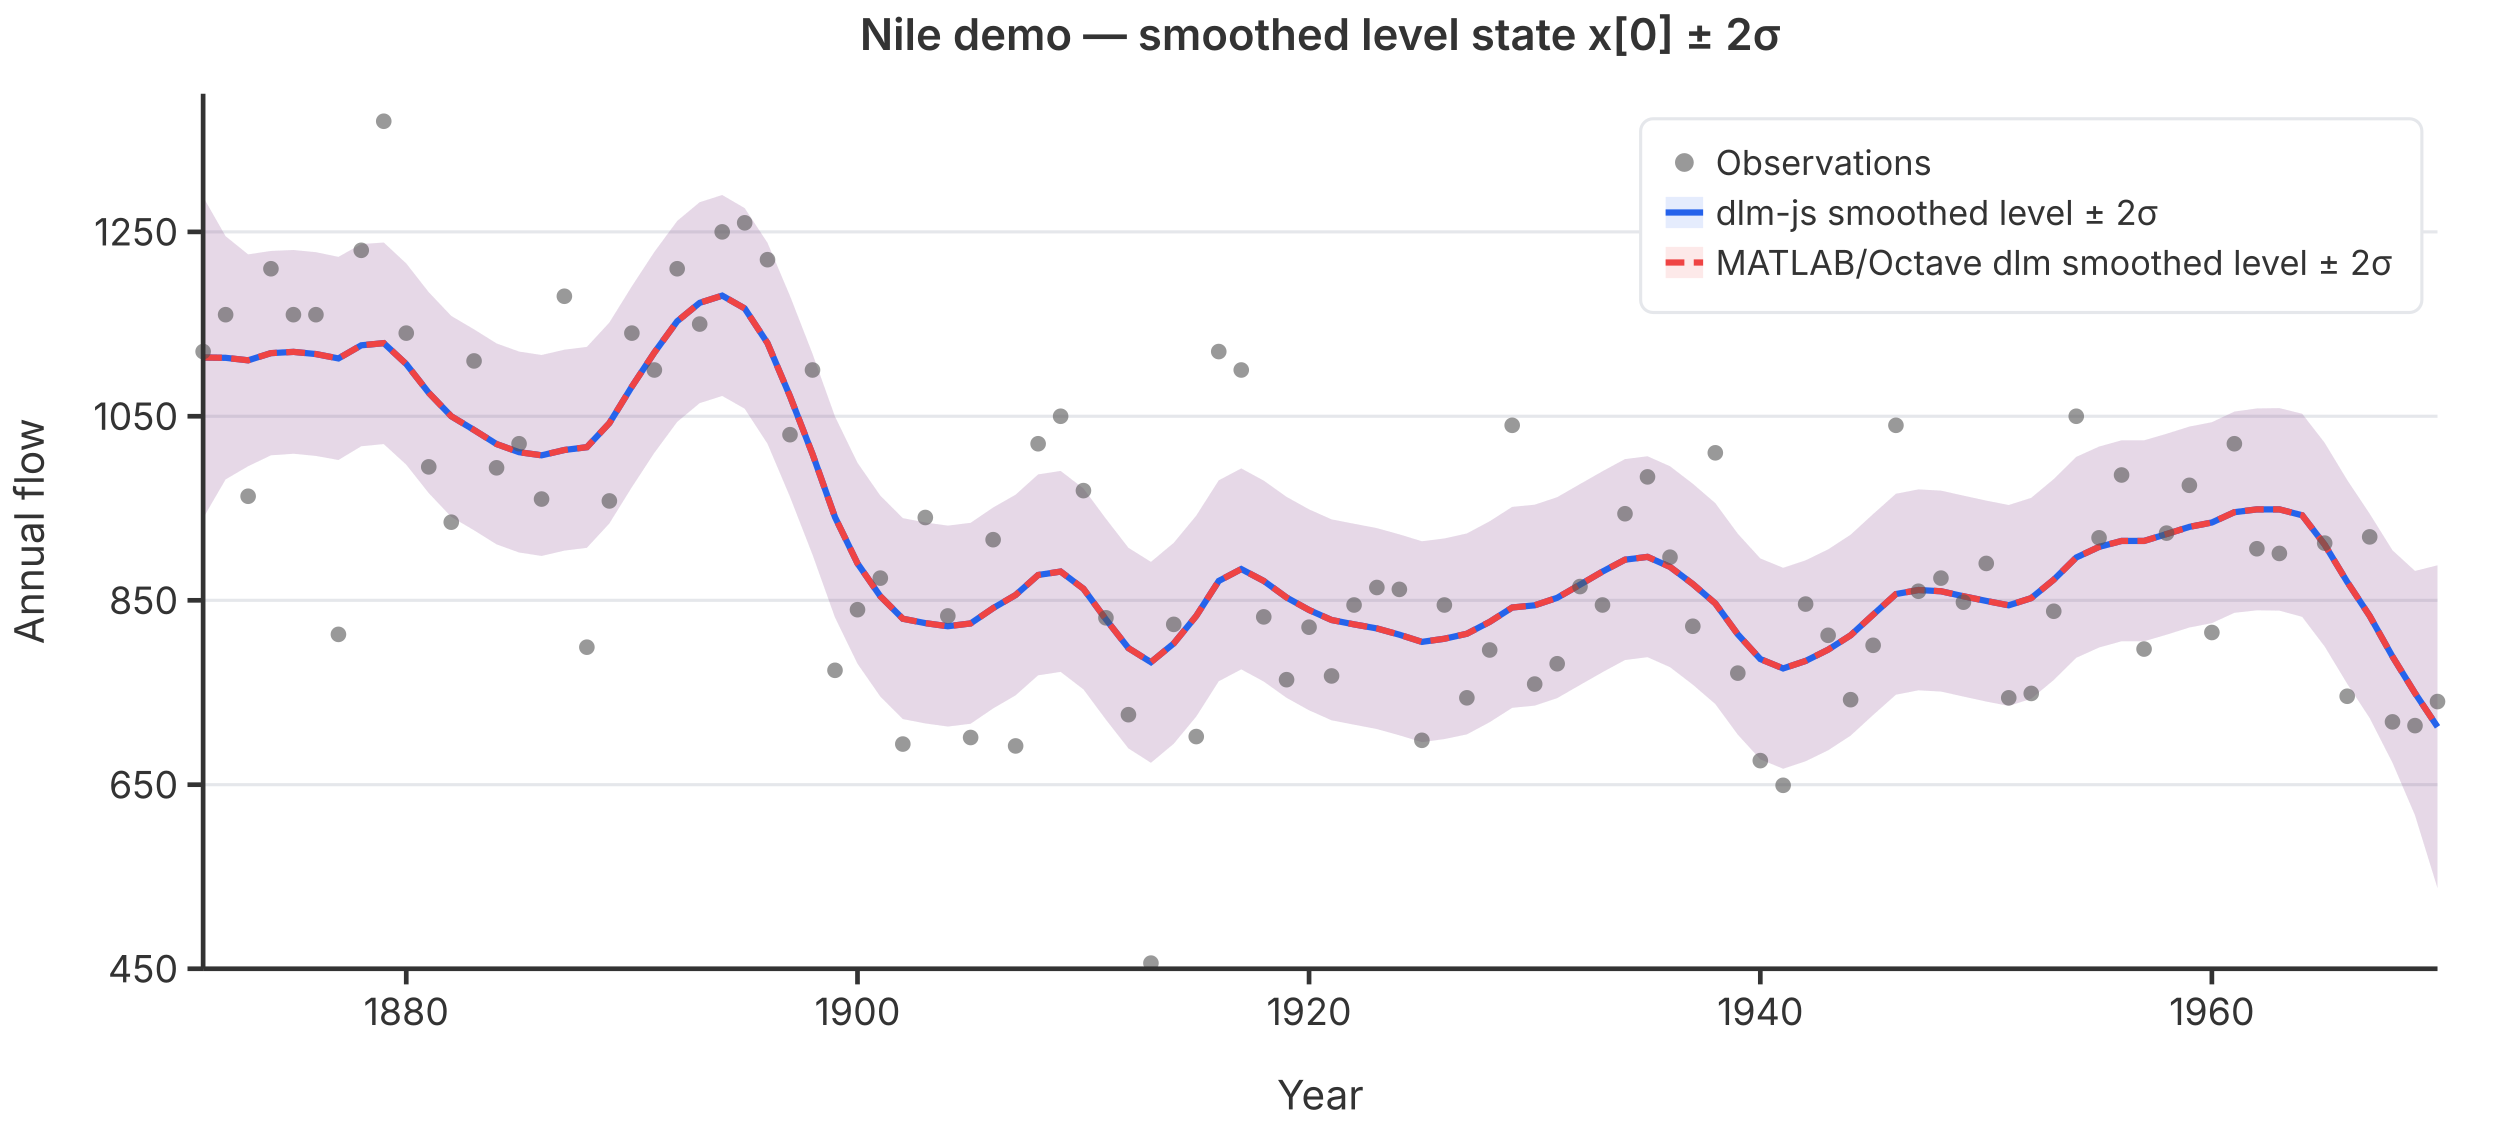
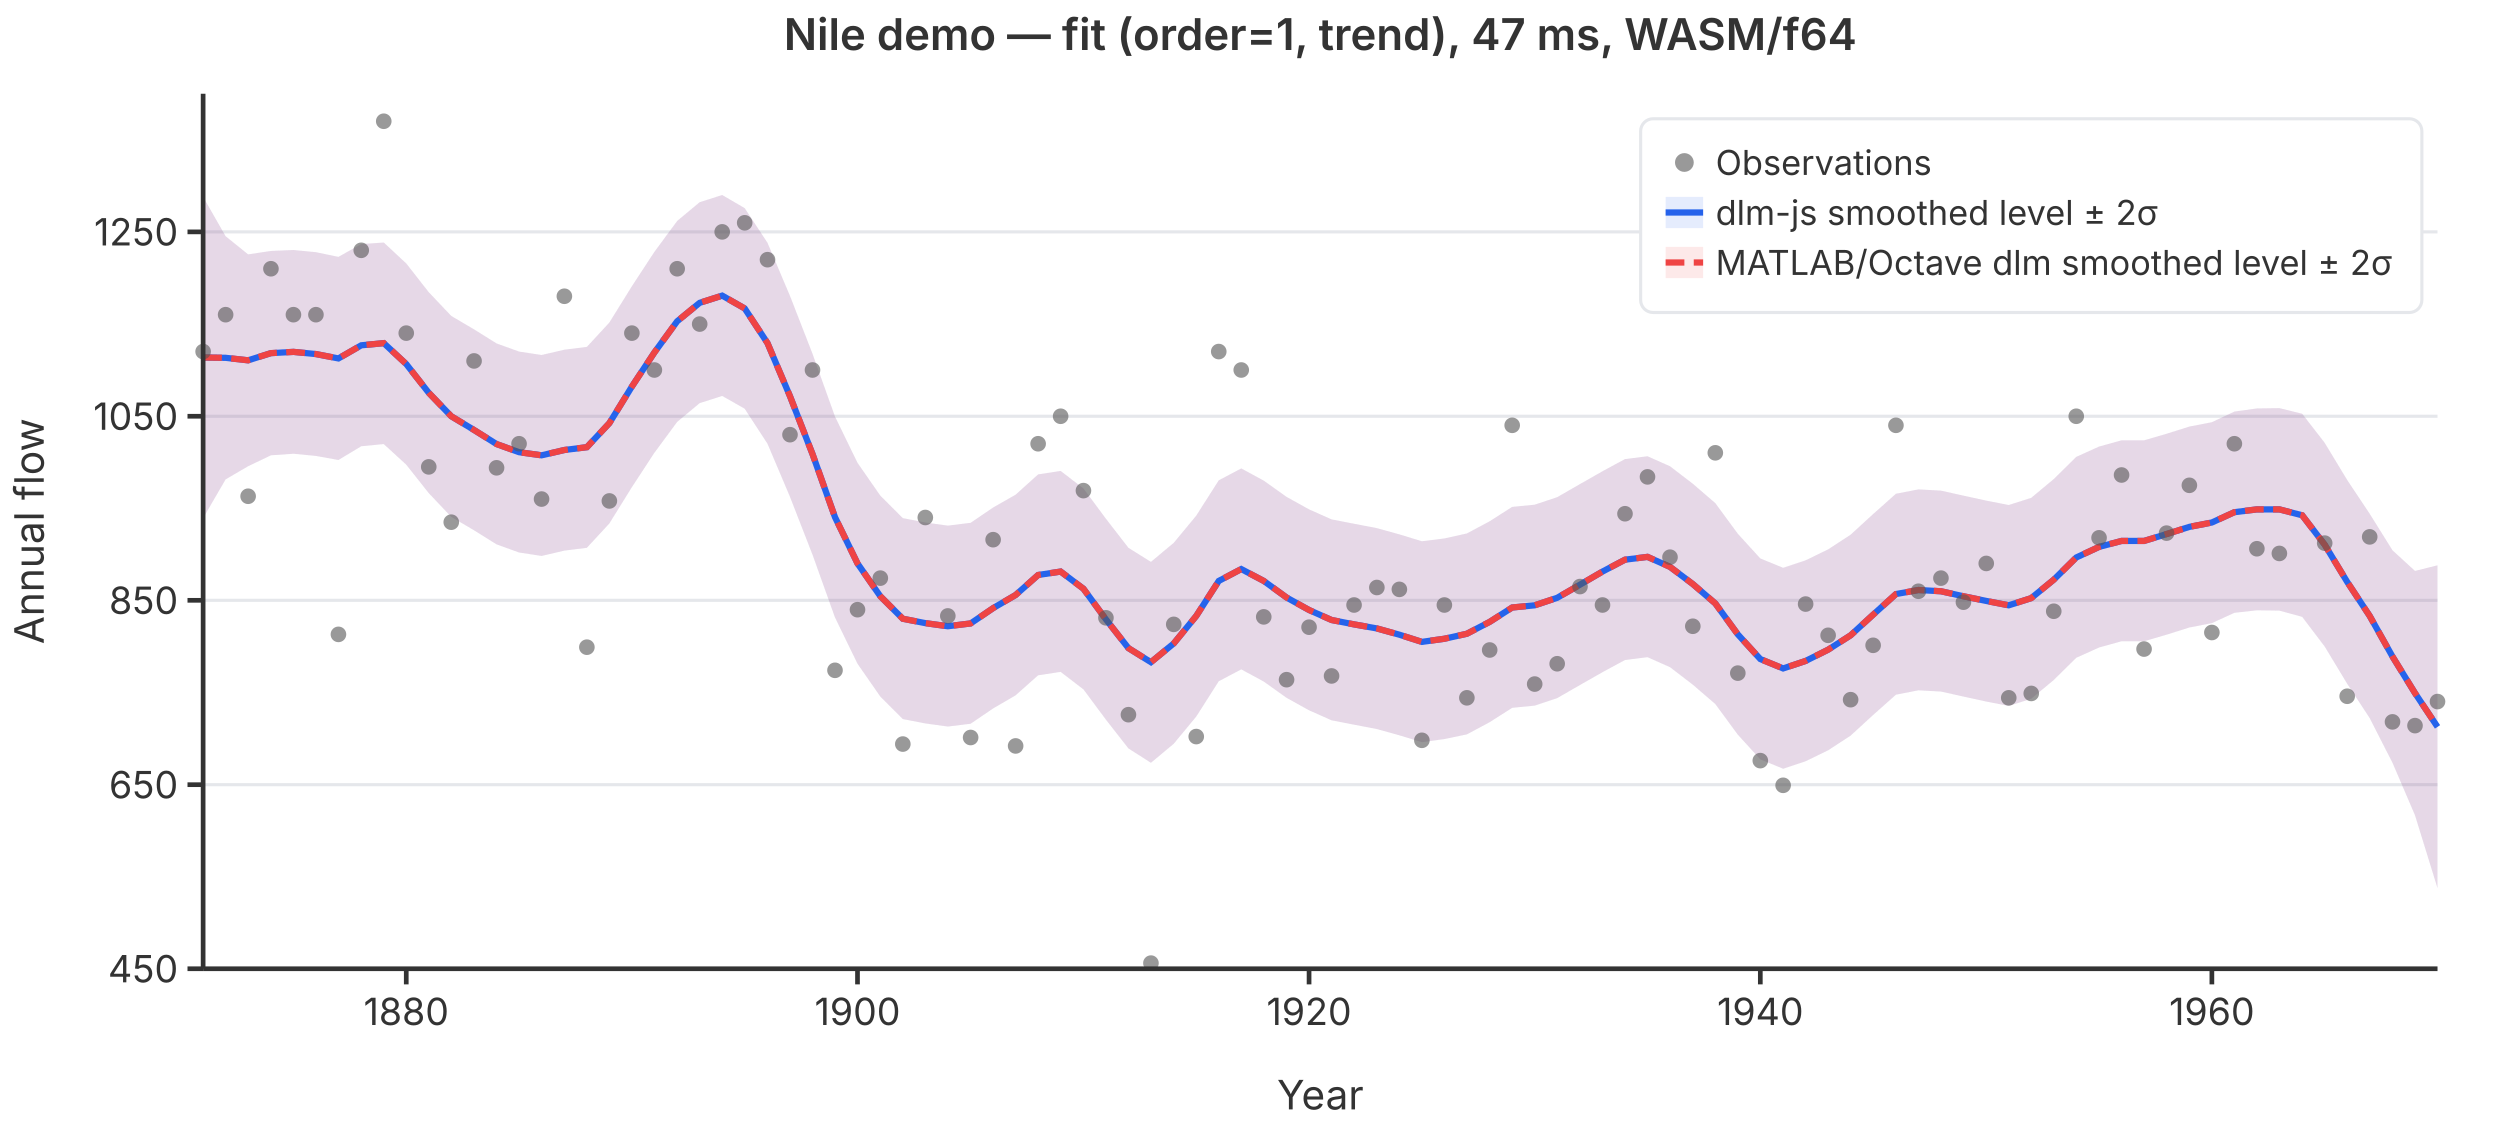
<svg xmlns="http://www.w3.org/2000/svg" viewBox="0 0 800 360" font-family="system-ui,-apple-system,sans-serif" font-size="12">
  <rect width="800" height="360" fill="white" />
  <line x1="65" y1="310.0" x2="780" y2="310.0" stroke="#e5e7eb" stroke-width="1" />
  <line x1="65" y1="251.1" x2="780" y2="251.1" stroke="#e5e7eb" stroke-width="1" />
  <line x1="65" y1="192.1" x2="780" y2="192.1" stroke="#e5e7eb" stroke-width="1" />
  <line x1="65" y1="133.2" x2="780" y2="133.2" stroke="#e5e7eb" stroke-width="1" />
  <line x1="65" y1="74.2" x2="780" y2="74.2" stroke="#e5e7eb" stroke-width="1" />
  <path d="M65.0,63.0L72.2,75.6L79.4,81.4L86.7,80.3L93.9,80.0L101.1,80.7L108.3,82.2L115.6,78.1L122.8,77.6L130.0,84.3L137.2,93.5L144.4,101.1L151.7,105.4L158.9,109.9L166.1,112.5L173.3,113.6L180.6,111.9L187.8,111.0L195.0,103.2L202.2,91.6L209.4,80.6L216.7,70.7L223.9,64.7L231.1,62.4L238.3,66.6L245.6,77.7L252.8,94.7L260.0,113.2L267.2,133.3L274.4,148.1L281.7,158.6L288.9,165.8L296.1,167.2L303.3,168.2L310.6,167.3L317.8,162.4L325.0,158.3L332.2,151.8L339.4,150.7L346.7,156.3L353.9,166.0L361.1,175.3L368.3,179.8L375.6,173.7L382.8,165.0L390.0,153.7L397.2,149.9L404.4,153.8L411.7,159.0L418.9,163.0L426.1,166.2L433.3,167.6L440.6,169.0L447.8,171.0L455.0,173.2L462.2,172.3L469.4,170.7L476.7,166.8L483.9,162.2L491.1,161.5L498.3,159.1L505.6,154.9L512.8,150.8L520.0,146.9L527.2,146.0L534.4,149.2L541.7,154.8L548.9,161.0L556.1,170.8L563.3,178.7L570.6,181.7L577.8,179.3L585.0,175.8L592.2,171.1L599.4,164.5L606.7,158.0L613.9,156.6L621.1,157.0L628.3,158.6L635.6,160.2L642.8,161.6L650.0,159.3L657.2,153.3L664.4,146.2L671.7,142.9L678.9,140.9L686.1,140.9L693.3,138.8L700.6,136.5L707.8,135.1L715.0,131.7L722.2,130.7L729.4,130.6L736.7,132.4L743.9,141.7L751.1,153.6L758.3,164.4L765.6,176.1L772.8,182.7L780.0,180.9L780.0,284.2L772.8,260.9L765.6,244.1L758.3,229.8L751.1,218.8L743.9,206.9L736.7,197.4L729.4,195.4L722.2,195.3L715.0,196.1L707.8,199.4L700.6,200.8L693.3,203.1L686.1,205.2L678.9,205.2L671.7,207.2L664.4,210.5L657.2,217.6L650.0,223.6L642.8,225.9L635.6,224.5L628.3,222.9L621.1,221.3L613.9,220.9L606.7,222.3L599.4,228.8L592.2,235.4L585.0,240.1L577.8,243.6L570.6,246.0L563.3,243.0L556.1,235.1L548.9,225.3L541.7,219.1L534.4,213.5L527.2,210.3L520.0,211.2L512.8,215.1L505.6,219.2L498.3,223.4L491.1,225.8L483.9,226.5L476.7,231.1L469.4,235.0L462.2,236.5L455.0,237.5L447.8,235.3L440.6,233.3L433.3,231.9L426.1,230.5L418.9,227.3L411.7,223.3L404.4,218.1L397.2,214.2L390.0,218.0L382.8,229.3L375.6,238.0L368.3,244.1L361.1,239.5L353.9,230.3L346.7,220.6L339.4,215.0L332.2,216.1L325.0,222.5L317.8,226.7L310.6,231.6L303.3,232.5L296.1,231.5L288.9,230.1L281.7,222.9L274.4,212.4L267.2,197.6L260.0,177.5L252.8,159.0L245.6,142.0L238.3,130.8L231.1,126.7L223.9,129.0L216.7,135.0L209.4,144.9L202.2,155.9L195.0,167.5L187.8,175.3L180.6,176.2L173.3,177.9L166.1,176.8L158.9,174.2L151.7,169.7L144.4,165.4L137.2,157.8L130.0,148.7L122.8,142.1L115.6,142.8L108.3,147.2L101.1,145.9L93.9,145.2L86.7,145.7L79.4,149.2L72.2,153.4L65.0,165.8Z" fill="rgba(37,99,235,0.12)" stroke="none" />
  <path d="M65.0,63.0L72.2,75.6L79.4,81.4L86.7,80.3L93.9,80.0L101.1,80.7L108.3,82.2L115.6,78.1L122.8,77.6L130.0,84.3L137.2,93.5L144.4,101.1L151.7,105.4L158.9,109.9L166.1,112.5L173.3,113.6L180.6,111.9L187.8,111.0L195.0,103.2L202.2,91.6L209.4,80.6L216.7,70.7L223.9,64.7L231.1,62.4L238.3,66.6L245.6,77.7L252.8,94.7L260.0,113.2L267.2,133.3L274.4,148.1L281.7,158.6L288.9,165.8L296.1,167.2L303.3,168.2L310.6,167.3L317.8,162.4L325.0,158.3L332.2,151.8L339.4,150.7L346.7,156.3L353.9,166.0L361.1,175.3L368.3,179.8L375.6,173.7L382.8,165.0L390.0,153.7L397.2,149.9L404.4,153.8L411.7,159.0L418.9,163.0L426.1,166.2L433.3,167.6L440.6,169.0L447.8,171.0L455.0,173.2L462.2,172.3L469.4,170.7L476.7,166.8L483.9,162.2L491.1,161.5L498.3,159.1L505.6,154.9L512.8,150.8L520.0,146.9L527.2,146.0L534.4,149.2L541.7,154.8L548.9,161.0L556.1,170.8L563.3,178.7L570.6,181.7L577.8,179.3L585.0,175.8L592.2,171.1L599.4,164.5L606.7,158.0L613.9,156.6L621.1,157.0L628.3,158.6L635.6,160.2L642.8,161.6L650.0,159.3L657.2,153.3L664.4,146.2L671.7,142.9L678.9,140.9L686.1,140.9L693.3,138.8L700.6,136.5L707.8,135.1L715.0,131.7L722.2,130.7L729.4,130.6L736.7,132.4L743.9,141.7L751.1,153.6L758.3,164.4L765.6,176.1L772.8,182.7L780.0,180.9L780.0,284.2L772.8,260.9L765.6,244.1L758.3,229.8L751.1,218.8L743.9,206.9L736.7,197.4L729.4,195.4L722.2,195.3L715.0,196.1L707.8,199.4L700.6,200.8L693.3,203.1L686.1,205.2L678.9,205.2L671.7,207.2L664.4,210.5L657.2,217.6L650.0,223.6L642.8,225.9L635.6,224.5L628.3,222.9L621.1,221.3L613.9,220.9L606.7,222.3L599.4,228.8L592.2,235.4L585.0,240.1L577.8,243.6L570.6,246.0L563.3,243.0L556.1,235.1L548.9,225.3L541.7,219.1L534.4,213.5L527.2,210.3L520.0,211.2L512.8,215.1L505.6,219.2L498.3,223.4L491.1,225.8L483.9,226.5L476.7,231.1L469.4,235.0L462.2,236.5L455.0,237.5L447.8,235.3L440.6,233.3L433.3,231.9L426.1,230.5L418.9,227.3L411.7,223.3L404.4,218.1L397.2,214.2L390.0,218.0L382.8,229.3L375.6,238.0L368.3,244.1L361.1,239.5L353.9,230.3L346.7,220.6L339.4,215.0L332.2,216.1L325.0,222.5L317.8,226.7L310.6,231.6L303.3,232.5L296.1,231.5L288.9,230.1L281.7,222.9L274.4,212.4L267.2,197.6L260.0,177.5L252.8,159.0L245.6,142.0L238.3,130.8L231.1,126.7L223.9,129.0L216.7,135.0L209.4,144.9L202.2,155.9L195.0,167.5L187.8,175.3L180.6,176.2L173.3,177.9L166.1,176.8L158.9,174.2L151.7,169.7L144.4,165.4L137.2,157.8L130.0,148.7L122.8,142.1L115.6,142.8L108.3,147.2L101.1,145.9L93.9,145.2L86.7,145.7L79.4,149.2L72.2,153.4L65.0,165.8Z" fill="rgba(239,68,68,0.12)" stroke="none" />
  <polyline points="65.0,114.4 72.2,114.5 79.4,115.3 86.7,113.0 93.9,112.6 101.1,113.3 108.3,114.7 115.6,110.5 122.8,109.8 130.0,116.5 137.2,125.7 144.4,133.2 151.7,137.6 158.9,142.1 166.1,144.7 173.3,145.7 180.6,144.0 187.8,143.1 195.0,135.4 202.2,123.7 209.4,112.8 216.7,102.8 223.9,96.9 231.1,94.6 238.3,98.7 245.6,109.8 252.8,126.8 260.0,145.3 267.2,165.5 274.4,180.3 281.7,190.8 288.9,198.0 296.1,199.4 303.3,200.4 310.6,199.5 317.8,194.6 325.0,190.4 332.2,184.0 339.4,182.9 346.7,188.4 353.9,198.2 361.1,207.4 368.3,211.9 375.6,205.9 382.8,197.1 390.0,185.9 397.2,182.1 404.4,185.9 411.7,191.2 418.9,195.2 426.1,198.4 433.3,199.8 440.6,201.1 447.8,203.1 455.0,205.4 462.2,204.4 469.4,202.8 476.7,199.0 483.9,194.4 491.1,193.7 498.3,191.3 505.6,187.1 512.8,182.9 520.0,179.1 527.2,178.2 534.4,181.4 541.7,186.9 548.9,193.1 556.1,203.0 563.3,210.9 570.6,213.9 577.8,211.5 585.0,207.9 592.2,203.3 599.4,196.7 606.7,190.1 613.9,188.8 621.1,189.2 628.3,190.8 635.6,192.3 642.8,193.7 650.0,191.4 657.2,185.5 664.4,178.4 671.7,175.0 678.9,173.1 686.1,173.1 693.3,170.9 700.6,168.6 707.8,167.2 715.0,163.9 722.2,163.0 729.4,163.0 736.7,164.9 743.9,174.3 751.1,186.2 758.3,197.1 765.6,210.1 772.8,221.8 780.0,232.6" fill="none" stroke="#2563eb" stroke-width="2" />
  <polyline points="65.0,114.4 72.2,114.5 79.4,115.3 86.7,113.0 93.9,112.6 101.1,113.3 108.3,114.7 115.6,110.5 122.8,109.8 130.0,116.5 137.2,125.7 144.4,133.2 151.7,137.6 158.9,142.1 166.1,144.7 173.3,145.7 180.6,144.0 187.8,143.1 195.0,135.4 202.2,123.7 209.4,112.8 216.7,102.8 223.9,96.9 231.1,94.6 238.3,98.7 245.6,109.8 252.8,126.8 260.0,145.3 267.2,165.5 274.4,180.3 281.7,190.8 288.9,198.0 296.1,199.4 303.3,200.4 310.6,199.5 317.8,194.6 325.0,190.4 332.2,184.0 339.4,182.9 346.7,188.4 353.9,198.2 361.1,207.4 368.3,211.9 375.6,205.9 382.8,197.1 390.0,185.9 397.2,182.1 404.4,185.9 411.7,191.2 418.9,195.2 426.1,198.4 433.3,199.8 440.6,201.1 447.8,203.1 455.0,205.4 462.2,204.4 469.4,202.8 476.7,199.0 483.9,194.4 491.1,193.7 498.3,191.3 505.6,187.1 512.8,182.9 520.0,179.1 527.2,178.2 534.4,181.4 541.7,186.9 548.9,193.1 556.1,203.0 563.3,210.9 570.6,213.9 577.8,211.5 585.0,207.9 592.2,203.3 599.4,196.7 606.7,190.1 613.9,188.8 621.1,189.2 628.3,190.8 635.6,192.3 642.8,193.7 650.0,191.4 657.2,185.5 664.4,178.4 671.7,175.0 678.9,173.1 686.1,173.1 693.3,170.9 700.6,168.6 707.8,167.2 715.0,163.9 722.2,163.0 729.4,163.0 736.7,164.9 743.9,174.3 751.1,186.2 758.3,197.1 765.6,210.1 772.8,221.8 780.0,232.6" fill="none" stroke="#ef4444" stroke-width="2" stroke-dasharray="6,3" />
  <circle cx="65.0" cy="112.5" r="2.5" fill="#555" opacity="0.6" />
  <circle cx="72.2" cy="100.7" r="2.5" fill="#555" opacity="0.6" />
  <circle cx="79.4" cy="158.8" r="2.5" fill="#555" opacity="0.6" />
  <circle cx="86.7" cy="86.0" r="2.5" fill="#555" opacity="0.6" />
  <circle cx="93.9" cy="100.7" r="2.5" fill="#555" opacity="0.6" />
  <circle cx="101.1" cy="100.7" r="2.5" fill="#555" opacity="0.6" />
  <circle cx="108.3" cy="203.0" r="2.5" fill="#555" opacity="0.6" />
  <circle cx="115.6" cy="80.1" r="2.5" fill="#555" opacity="0.6" />
  <circle cx="122.8" cy="38.8" r="2.5" fill="#555" opacity="0.6" />
  <circle cx="130.0" cy="106.6" r="2.5" fill="#555" opacity="0.6" />
  <circle cx="137.2" cy="149.4" r="2.5" fill="#555" opacity="0.6" />
  <circle cx="144.4" cy="167.1" r="2.5" fill="#555" opacity="0.6" />
  <circle cx="151.7" cy="115.5" r="2.5" fill="#555" opacity="0.6" />
  <circle cx="158.9" cy="149.7" r="2.5" fill="#555" opacity="0.6" />
  <circle cx="166.1" cy="142.0" r="2.5" fill="#555" opacity="0.6" />
  <circle cx="173.3" cy="159.7" r="2.5" fill="#555" opacity="0.6" />
  <circle cx="180.6" cy="94.8" r="2.5" fill="#555" opacity="0.6" />
  <circle cx="187.8" cy="207.1" r="2.5" fill="#555" opacity="0.6" />
  <circle cx="195.0" cy="160.3" r="2.5" fill="#555" opacity="0.6" />
  <circle cx="202.2" cy="106.6" r="2.5" fill="#555" opacity="0.6" />
  <circle cx="209.4" cy="118.4" r="2.5" fill="#555" opacity="0.6" />
  <circle cx="216.7" cy="86.0" r="2.5" fill="#555" opacity="0.6" />
  <circle cx="223.9" cy="103.7" r="2.5" fill="#555" opacity="0.6" />
  <circle cx="231.1" cy="74.2" r="2.5" fill="#555" opacity="0.6" />
  <circle cx="238.3" cy="71.3" r="2.5" fill="#555" opacity="0.6" />
  <circle cx="245.6" cy="83.1" r="2.5" fill="#555" opacity="0.6" />
  <circle cx="252.8" cy="139.1" r="2.5" fill="#555" opacity="0.6" />
  <circle cx="260.0" cy="118.4" r="2.5" fill="#555" opacity="0.6" />
  <circle cx="267.2" cy="214.5" r="2.5" fill="#555" opacity="0.6" />
  <circle cx="274.4" cy="195.1" r="2.5" fill="#555" opacity="0.6" />
  <circle cx="281.7" cy="185.0" r="2.5" fill="#555" opacity="0.6" />
  <circle cx="288.9" cy="238.1" r="2.5" fill="#555" opacity="0.6" />
  <circle cx="296.1" cy="165.6" r="2.5" fill="#555" opacity="0.6" />
  <circle cx="303.3" cy="197.1" r="2.5" fill="#555" opacity="0.6" />
  <circle cx="310.6" cy="236.0" r="2.5" fill="#555" opacity="0.6" />
  <circle cx="317.8" cy="172.7" r="2.5" fill="#555" opacity="0.6" />
  <circle cx="325.0" cy="238.7" r="2.5" fill="#555" opacity="0.6" />
  <circle cx="332.2" cy="142.0" r="2.5" fill="#555" opacity="0.6" />
  <circle cx="339.4" cy="133.2" r="2.5" fill="#555" opacity="0.6" />
  <circle cx="346.7" cy="157.0" r="2.5" fill="#555" opacity="0.6" />
  <circle cx="353.9" cy="197.7" r="2.5" fill="#555" opacity="0.6" />
  <circle cx="361.1" cy="228.7" r="2.5" fill="#555" opacity="0.6" />
  <circle cx="368.3" cy="308.2" r="2.5" fill="#555" opacity="0.6" />
  <circle cx="375.6" cy="199.8" r="2.5" fill="#555" opacity="0.6" />
  <circle cx="382.8" cy="235.7" r="2.5" fill="#555" opacity="0.6" />
  <circle cx="390.0" cy="112.5" r="2.5" fill="#555" opacity="0.6" />
  <circle cx="397.2" cy="118.4" r="2.5" fill="#555" opacity="0.6" />
  <circle cx="404.4" cy="197.4" r="2.5" fill="#555" opacity="0.6" />
  <circle cx="411.7" cy="217.5" r="2.5" fill="#555" opacity="0.6" />
  <circle cx="418.9" cy="200.7" r="2.5" fill="#555" opacity="0.6" />
  <circle cx="426.1" cy="216.3" r="2.5" fill="#555" opacity="0.6" />
  <circle cx="433.3" cy="193.6" r="2.5" fill="#555" opacity="0.6" />
  <circle cx="440.6" cy="188.0" r="2.5" fill="#555" opacity="0.6" />
  <circle cx="447.8" cy="188.6" r="2.5" fill="#555" opacity="0.6" />
  <circle cx="455.0" cy="236.9" r="2.5" fill="#555" opacity="0.6" />
  <circle cx="462.2" cy="193.6" r="2.5" fill="#555" opacity="0.6" />
  <circle cx="469.4" cy="223.3" r="2.5" fill="#555" opacity="0.6" />
  <circle cx="476.7" cy="208.0" r="2.5" fill="#555" opacity="0.6" />
  <circle cx="483.9" cy="136.1" r="2.5" fill="#555" opacity="0.6" />
  <circle cx="491.1" cy="218.9" r="2.5" fill="#555" opacity="0.6" />
  <circle cx="498.3" cy="212.4" r="2.5" fill="#555" opacity="0.6" />
  <circle cx="505.6" cy="187.7" r="2.5" fill="#555" opacity="0.6" />
  <circle cx="512.8" cy="193.6" r="2.5" fill="#555" opacity="0.6" />
  <circle cx="520.0" cy="164.4" r="2.5" fill="#555" opacity="0.6" />
  <circle cx="527.2" cy="152.6" r="2.5" fill="#555" opacity="0.6" />
  <circle cx="534.4" cy="178.3" r="2.5" fill="#555" opacity="0.6" />
  <circle cx="541.7" cy="200.4" r="2.5" fill="#555" opacity="0.6" />
  <circle cx="548.9" cy="144.9" r="2.5" fill="#555" opacity="0.6" />
  <circle cx="556.1" cy="215.4" r="2.5" fill="#555" opacity="0.6" />
  <circle cx="563.3" cy="243.4" r="2.5" fill="#555" opacity="0.6" />
  <circle cx="570.6" cy="251.3" r="2.5" fill="#555" opacity="0.6" />
  <circle cx="577.8" cy="193.3" r="2.5" fill="#555" opacity="0.6" />
  <circle cx="585.0" cy="203.3" r="2.5" fill="#555" opacity="0.6" />
  <circle cx="592.2" cy="223.9" r="2.5" fill="#555" opacity="0.6" />
  <circle cx="599.4" cy="206.5" r="2.5" fill="#555" opacity="0.6" />
  <circle cx="606.7" cy="136.1" r="2.5" fill="#555" opacity="0.6" />
  <circle cx="613.9" cy="189.2" r="2.5" fill="#555" opacity="0.6" />
  <circle cx="621.1" cy="185.0" r="2.5" fill="#555" opacity="0.6" />
  <circle cx="628.3" cy="192.7" r="2.5" fill="#555" opacity="0.6" />
  <circle cx="635.6" cy="180.3" r="2.5" fill="#555" opacity="0.6" />
  <circle cx="642.8" cy="223.3" r="2.5" fill="#555" opacity="0.6" />
  <circle cx="650.0" cy="221.9" r="2.5" fill="#555" opacity="0.6" />
  <circle cx="657.2" cy="195.6" r="2.5" fill="#555" opacity="0.6" />
  <circle cx="664.4" cy="133.2" r="2.5" fill="#555" opacity="0.6" />
  <circle cx="671.7" cy="172.1" r="2.5" fill="#555" opacity="0.6" />
  <circle cx="678.9" cy="152.0" r="2.5" fill="#555" opacity="0.6" />
  <circle cx="686.1" cy="207.7" r="2.5" fill="#555" opacity="0.6" />
  <circle cx="693.3" cy="170.6" r="2.5" fill="#555" opacity="0.6" />
  <circle cx="700.6" cy="155.3" r="2.5" fill="#555" opacity="0.6" />
  <circle cx="707.8" cy="202.4" r="2.5" fill="#555" opacity="0.6" />
  <circle cx="715.0" cy="142.0" r="2.5" fill="#555" opacity="0.6" />
  <circle cx="722.2" cy="175.6" r="2.5" fill="#555" opacity="0.6" />
  <circle cx="729.4" cy="177.1" r="2.5" fill="#555" opacity="0.6" />
  <circle cx="736.7" cy="97.8" r="2.5" fill="#555" opacity="0.6" />
  <circle cx="743.9" cy="173.8" r="2.5" fill="#555" opacity="0.6" />
  <circle cx="751.1" cy="222.8" r="2.5" fill="#555" opacity="0.6" />
  <circle cx="758.3" cy="171.8" r="2.5" fill="#555" opacity="0.6" />
  <circle cx="765.6" cy="231.0" r="2.5" fill="#555" opacity="0.6" />
  <circle cx="772.8" cy="232.2" r="2.5" fill="#555" opacity="0.6" />
  <circle cx="780.0" cy="224.5" r="2.5" fill="#555" opacity="0.6" />
  <line x1="65" y1="30" x2="65" y2="310" stroke="#333" stroke-width="1.5" />
  <line x1="65" y1="310" x2="780" y2="310" stroke="#333" stroke-width="1.5" />
  <line x1="60" y1="310.0" x2="65" y2="310.0" stroke="#333" stroke-width="1.5" />
  <text x="57" y="310.0" text-anchor="end" dominant-baseline="middle" fill="#333">450</text>
  <line x1="60" y1="251.1" x2="65" y2="251.1" stroke="#333" stroke-width="1.5" />
  <text x="57" y="251.1" text-anchor="end" dominant-baseline="middle" fill="#333">650</text>
  <line x1="60" y1="192.1" x2="65" y2="192.1" stroke="#333" stroke-width="1.5" />
  <text x="57" y="192.1" text-anchor="end" dominant-baseline="middle" fill="#333">850</text>
  <line x1="60" y1="133.2" x2="65" y2="133.2" stroke="#333" stroke-width="1.5" />
  <text x="57" y="133.2" text-anchor="end" dominant-baseline="middle" fill="#333">1050</text>
  <line x1="60" y1="74.2" x2="65" y2="74.2" stroke="#333" stroke-width="1.5" />
  <text x="57" y="74.2" text-anchor="end" dominant-baseline="middle" fill="#333">1250</text>
  <line x1="130.0" y1="310" x2="130.0" y2="315" stroke="#333" stroke-width="1.5" />
  <text x="130.0" y="328" text-anchor="middle" fill="#333">1880</text>
  <line x1="274.4" y1="310" x2="274.4" y2="315" stroke="#333" stroke-width="1.5" />
  <text x="274.4" y="328" text-anchor="middle" fill="#333">1900</text>
  <line x1="418.9" y1="310" x2="418.9" y2="315" stroke="#333" stroke-width="1.5" />
  <text x="418.9" y="328" text-anchor="middle" fill="#333">1920</text>
  <line x1="563.3" y1="310" x2="563.3" y2="315" stroke="#333" stroke-width="1.5" />
  <text x="563.3" y="328" text-anchor="middle" fill="#333">1940</text>
  <line x1="707.8" y1="310" x2="707.8" y2="315" stroke="#333" stroke-width="1.5" />
  <text x="707.8" y="328" text-anchor="middle" fill="#333">1960</text>
  <text x="422.5" y="355" text-anchor="middle" fill="#333" font-size="13">Year</text>
  <text x="14" y="170" text-anchor="middle" fill="#333" font-size="13" transform="rotate(-90,14,170)">Annual flow</text>
-   <text x="422.5" y="16" text-anchor="middle" fill="#333" font-size="14" font-weight="600">Nile demo — smoothed level state x[0] ± 2σ</text>
+   <text x="422.5" y="16" text-anchor="middle" fill="#333" font-size="14" font-weight="600">Nile demo — fit (order=1, trend), 47 ms, WASM/f64</text>
  <rect x="525" y="38" width="250" height="62" rx="4" fill="white" stroke="#e5e7eb" stroke-width="1" />
  <circle cx="539" cy="52" r="3" fill="#555" opacity="0.6" />
  <text x="549" y="52" dominant-baseline="middle" fill="#333" font-size="11">Observations</text>
  <line x1="533" y1="68" x2="545" y2="68" stroke="#2563eb" stroke-width="2" />
  <rect x="533" y="63" width="12" height="10" fill="rgba(37,99,235,0.12)" stroke="none" />
  <text x="549" y="68" dominant-baseline="middle" fill="#333" font-size="11">dlm-js smoothed level ± 2σ</text>
  <line x1="533" y1="84" x2="545" y2="84" stroke="#ef4444" stroke-width="2" stroke-dasharray="6,3" />
  <rect x="533" y="79" width="12" height="10" fill="rgba(239,68,68,0.12)" stroke="none" />
  <text x="549" y="84" dominant-baseline="middle" fill="#333" font-size="11">MATLAB/Octave dlm smoothed level ± 2σ</text>
</svg>
